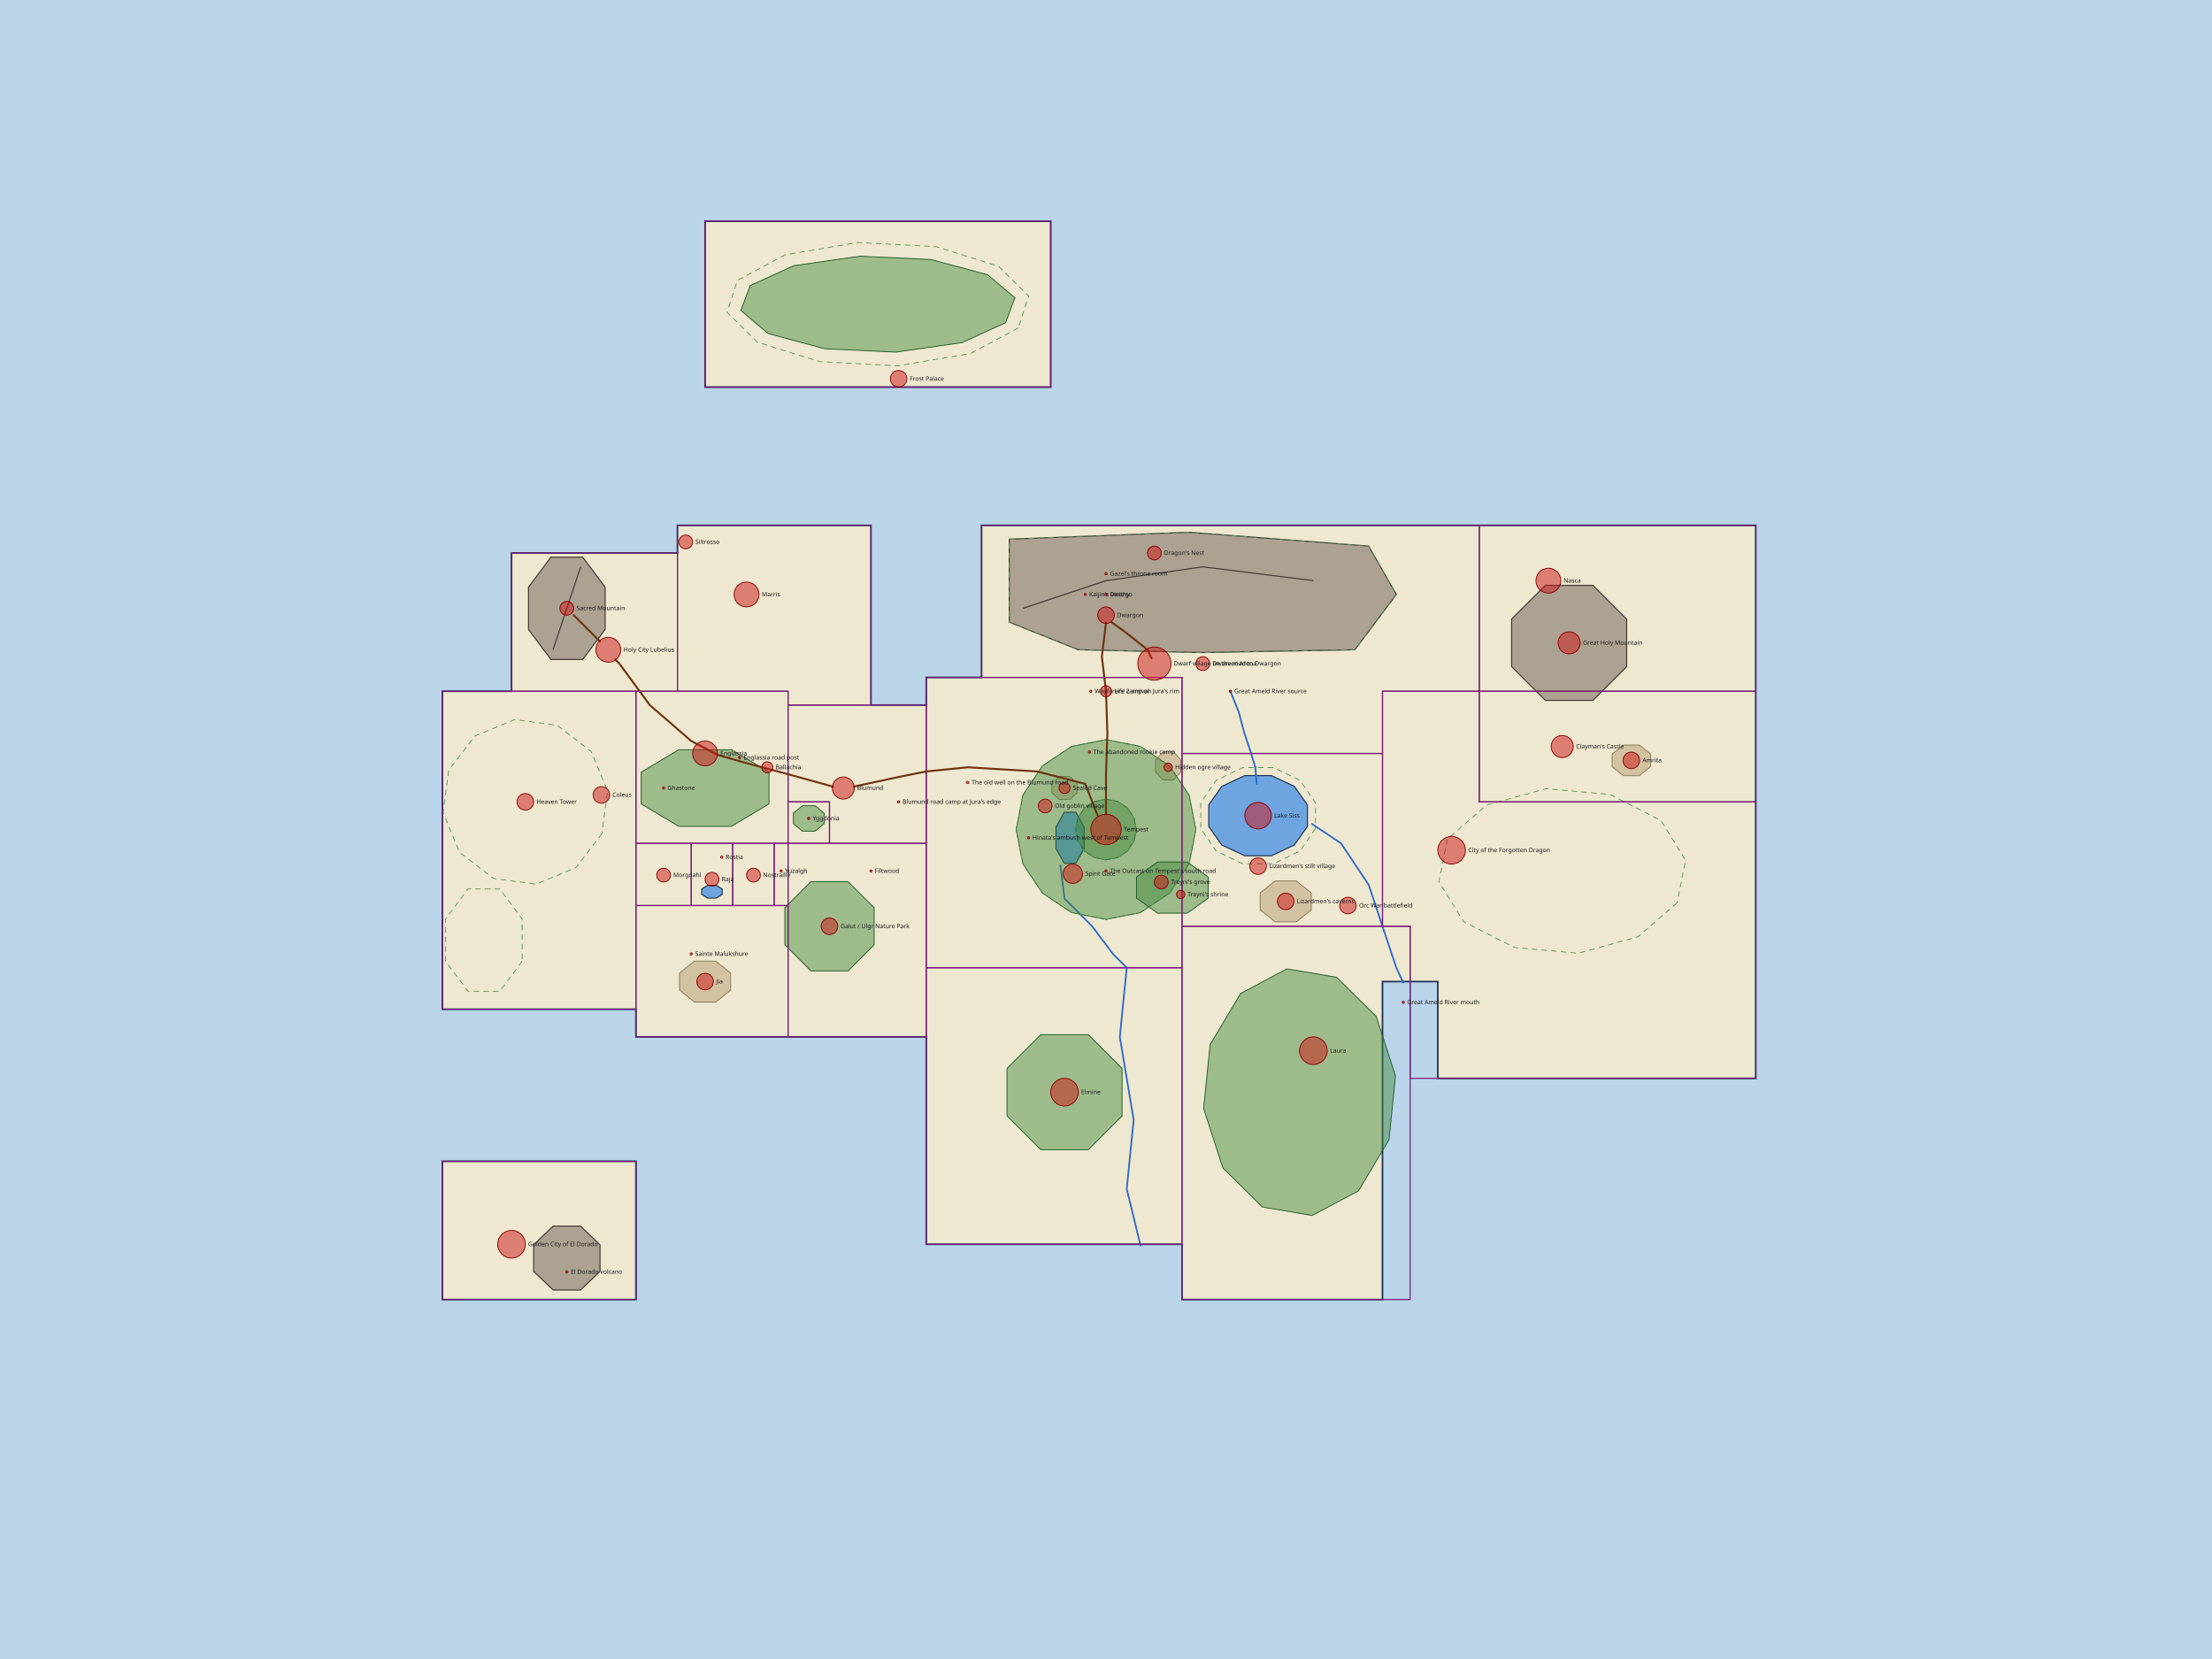
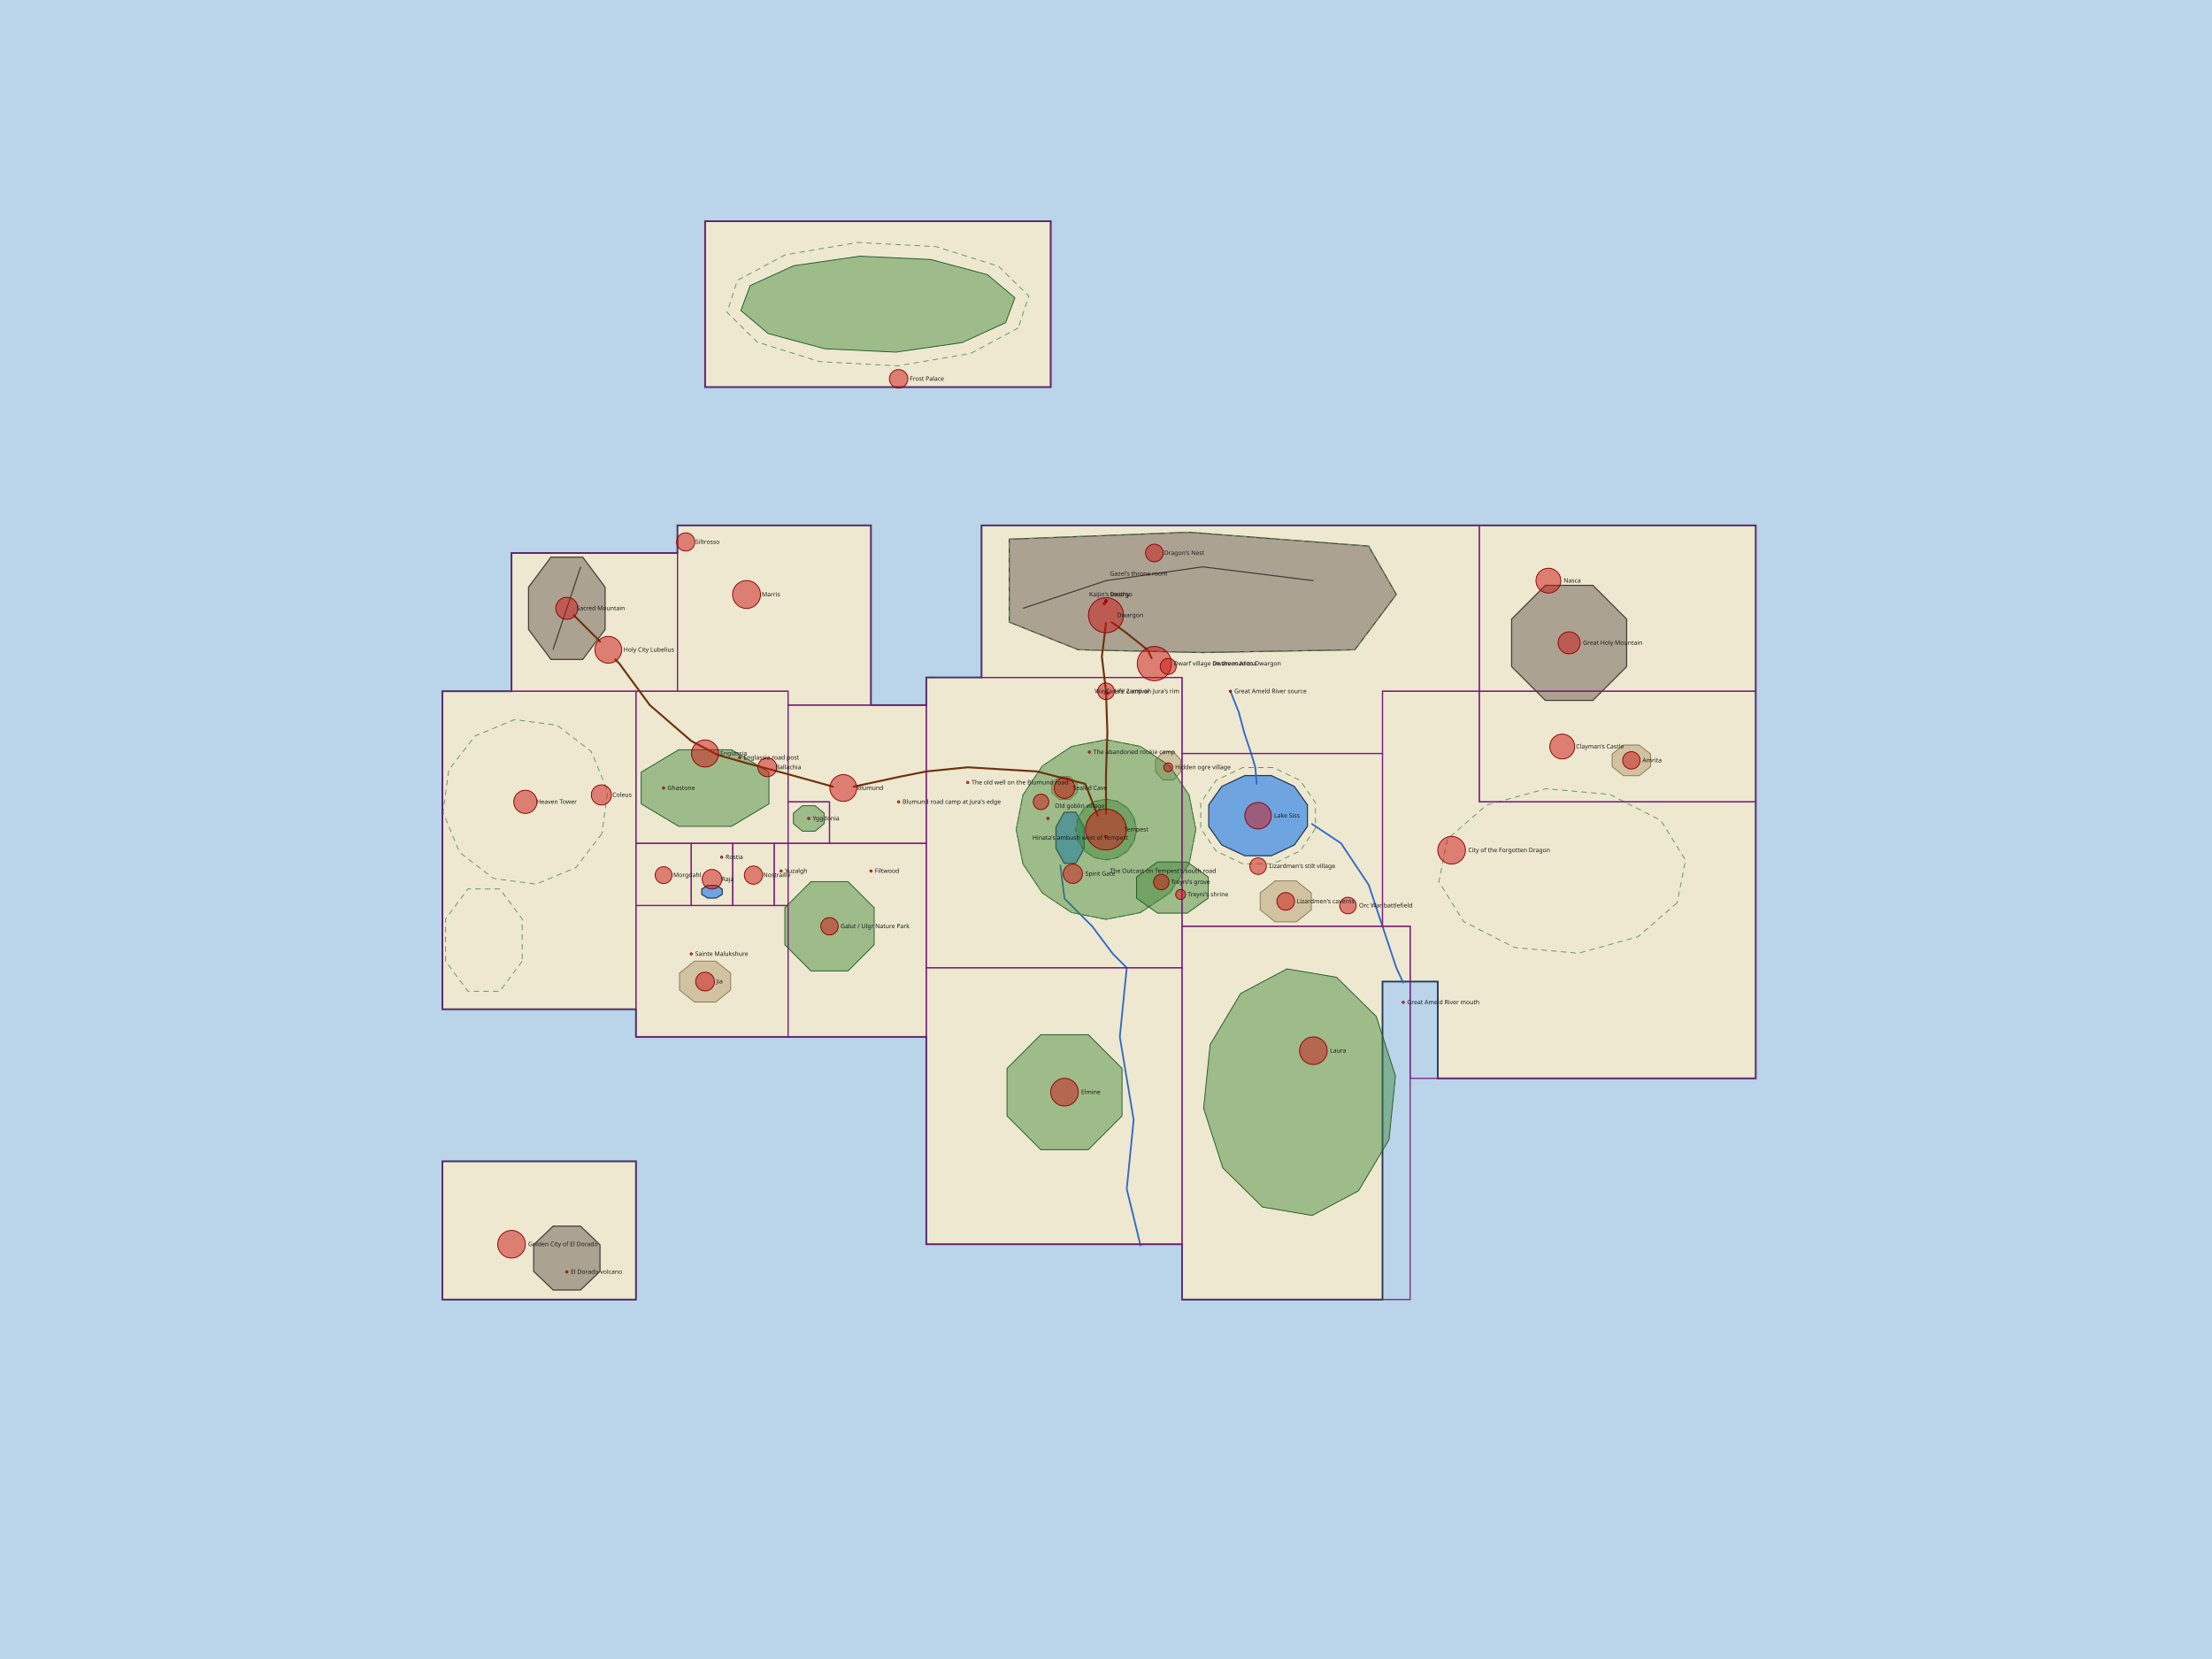
<svg xmlns="http://www.w3.org/2000/svg" viewBox="-8000 -6000 16000 12000" width="1600" height="1200">
  <rect x="-8000" y="-6000" width="16000" height="12000" fill="#bad4ea" />
  <g id="coast" fill="#eee8d0" stroke="#233755" stroke-width="12">
    <polygon data-name="Jura continent" points="4700,-2200 4700,1800 2400,1800 2400,1100 2000,1100 2000,3400 550,3400 550,3000 -1300,3000 -1300,1500 -3400,1500 -3400,1300 -4800,1300 -4800,-1000 -4300,-1000 -4300,-2000 -3100,-2000 -3100,-2200 -1700,-2200 -1700,-900 -1300,-900 -1300,-1100 -900,-1100 -900,-2200" />
    <polygon data-name="Ice Continent" points="-2900,-4400 -2275,-4400 -1650,-4400 -1025,-4400 -400,-4400 -400,-3200 -1650,-3200 -2900,-3200" />
    <polygon data-name="El Dorado" points="-4800,2400 -4100,2400 -3400,2400 -3400,2900 -3400,3400 -4100,3400 -4800,3400 -4800,2900" />
  </g>
  <g id="lakes" fill="#6ea5e1" stroke="#233755" stroke-width="8">
    <polygon data-depth="6" points="-158,137 -218,245 -302,245 -362,137 -362,-17 -302,-125 -218,-125 -158,-17" />
    <polygon data-depth="12" points="1457,-22 1362,112 1196,190 1004,190 838,112 743,-22 743,-178 838,-312 1004,-390 1196,-390 1362,-312 1457,-178" />
    <polygon data-depth="4" points="-2776,469 -2819,496 -2881,496 -2924,469 -2924,431 -2881,404 -2819,404 -2776,431" />
  </g>
  <g id="rivers" fill="none" stroke="#2d69c8" stroke-linecap="round" stroke-linejoin="round" stroke-width="12">
    <polyline data-width="10" points="900,-1000 960,-850 1000,-700 1050,-550 1080,-450 1090,-330" />
    <polyline data-width="16" points="1490,-40 1700,100 1900,400 2000,700 2100,1000 2150,1108" />
    <polyline data-width="8" points="-330,260 -300,500 -100,700 50,900 150,1000 100,1500 200,2100 150,2600 250,3010" />
  </g>
  <g id="mountains" fill="#807468" fill-opacity="0.6" stroke="#463c37" stroke-width="8">
    <polygon data-peak="280" data-shape="alpine" data-rugged="0.9" points="-700,-2100 600,-2150 1900,-2050 2100,-1700 1800,-1300 700,-1280 -200,-1300 -700,-1500" />
    <polygon data-peak="190" data-shape="alpine" data-rugged="0.8" points="-3623,-1447 -3785,-1230 -4015,-1230 -4177,-1447 -4177,-1753 -4015,-1970 -3785,-1970 -3623,-1753" />
    <polygon data-peak="250" data-shape="dome" data-rugged="0.6" points="3766,-1178 3522,-934 3178,-934 2934,-1178 2934,-1522 3178,-1766 3522,-1766 3766,-1522" />
    <polygon data-peak="220" data-shape="dome" data-rugged="0.6" points="-3660,3196 -3801,3331 -3999,3331 -4140,3196 -4140,3004 -3999,2869 -3801,2869 -3660,3004" />
    <polyline class="ridge" fill="none" points="-600,-1600 0,-1800 700,-1900 1500,-1800" />
    <polyline class="ridge" fill="none" points="-4000,-1300 -3900,-1600 -3800,-1900" />
  </g>
  <g id="hills" fill="#bea982" fill-opacity="0.6" stroke="#8a7650" stroke-width="6">
    <polygon data-height="95" data-shape="mesa" points="-208,-266 -262,-217 -338,-217 -392,-266 -392,-334 -338,-383 -262,-383 -208,-334" />
    <polygon data-height="100" points="542,-418 488,-358 412,-358 358,-418 358,-502 412,-562 488,-562 542,-502" />
    <polygon data-height="100" points="1485,581 1377,668 1223,668 1115,581 1115,459 1223,372 1377,372 1485,459" />
    <polygon data-height="90" points="3939,-454 3857,-389 3743,-389 3661,-454 3661,-546 3743,-611 3857,-611 3939,-546" />
    <polygon data-height="140" data-shape="mesa" points="-2715,1161 -2823,1248 -2977,1248 -3085,1161 -3085,1039 -2977,952 -2823,952 -2715,1039" />
  </g>
  <g id="forests" fill="#3c8737" fill-opacity="0.45" stroke="#1d5a24" stroke-width="6">
    <polygon data-type="ancient" points="220,0 203,84 156,156 84,203 0,220 -84,203 -156,156 -203,84 -220,0 -203,-84 -156,-156 -84,-203 0,-220 84,-203 156,-156 203,-84" />
    <polygon data-type="dark" points="650,0 601,249 460,460 249,601 0,650 -249,601 -460,460 -601,249 -650,0 -601,-249 -460,-460 -249,-601 0,-650 249,-601 460,-460 601,-249" />
    <polygon data-type="old_taiga" points="739,497 587,605 373,605 221,497 221,343 373,235 587,235 739,343" />
    <polygon data-type="dense" points="-1677,834 -1866,1023 -2134,1023 -2323,834 -2323,566 -2134,377 -1866,377 -1677,566" />
    <polygon data-type="dense" points="116,2072 -128,2316 -472,2316 -716,2072 -716,1728 -472,1484 -128,1484 116,1728" />
    <polygon data-type="jungle" points="2047,2244 1826,2614 1491,2792 1132,2731 845,2448 706,2017 753,1556 974,1186 1309,1008 1668,1069 1955,1352 2094,1783" />
    <polygon data-type="birch" points="-2039,-42 -2104,12 -2196,12 -2261,-42 -2261,-118 -2196,-172 -2104,-172 -2039,-118" />
    <polygon data-type="light" points="-2438,-185 -2709,-23 -3091,-23 -3362,-185 -3362,-415 -3091,-577 -2709,-577 -2438,-415" />
    <polygon data-type="taiga" points="-726,-3666 -1041,-3522 -1519,-3453 -2033,-3477 -2443,-3587 -2641,-3754 -2574,-3934 -2259,-4078 -1781,-4147 -1267,-4123 -857,-4013 -659,-3846" />
  </g>
  <g id="biomes" fill="none" stroke="#5a965a" stroke-width="6" stroke-dasharray="40 30">
    <polygon data-biome="tensura:ancient_forest" points="220,0 203,84 156,156 84,203 0,220 -84,203 -156,156 -203,84 -220,0 -203,-84 -156,-156 -84,-203 0,-220 84,-203 156,-156 203,-84" />
    <polygon data-biome="minecraft:dark_forest" points="650,0 601,249 460,460 249,601 0,650 -249,601 -460,460 -601,249 -650,0 -601,-249 -460,-460 -249,-601 0,-650 249,-601 460,-460 601,-249" />
    <polygon data-biome="minecraft:stony_peaks" points="-700,-2100 600,-2150 1900,-2050 2100,-1700 1800,-1300 700,-1280 -200,-1300 -700,-1500" />
    <polygon data-biome="minecraft:swamp" points="1515,-7 1404,155 1211,248 989,248 796,155 685,-7 685,-193 796,-355 989,-448 1211,-448 1404,-355 1515,-193" />
    <polygon data-biome="minecraft:badlands" points="4131,530 3848,776 3417,895 2956,854 2586,665 2408,378 2469,70 2752,-176 3183,-295 3644,-254 4014,-65 4192,222" />
    <polygon data-biome="tensura:desert_of_death" points="-3646,30 -3835,276 -4122,395 -4430,354 -4676,165 -4795,-122 -4754,-430 -4565,-676 -4278,-795 -3970,-754 -3724,-565 -3605,-278" />
    <polygon data-biome="tensura:barren_land" points="-4223,953 -4385,1170 -4615,1170 -4777,953 -4777,647 -4615,430 -4385,430 -4223,647" />
    <polygon data-biome="minecraft:snowy_plains" points="-634,-3628 -980,-3443 -1506,-3354 -2071,-3384 -2523,-3526 -2741,-3741 -2666,-3972 -2320,-4157 -1794,-4246 -1229,-4216 -777,-4074 -559,-3859" />
  </g>
  <g id="regions" fill="none" stroke="#781e78" stroke-width="8">
    <polygon data-letter="J" points="-1300,-1100 -375,-1100 550,-1100 550,-50 550,1000 -375,1000 -1300,1000 -1300,-50" />
    <polygon data-letter="D" points="-900,-2200 2700,-2200 2700,-1000 2000,-1000 2000,-550 550,-550 550,-1100 -900,-1100" />
    <polygon data-letter="W" points="550,-550 1275,-550 2000,-550 2000,75 2000,700 1275,700 550,700 550,75" />
    <polygon data-letter="M" points="2000,-1000 2700,-1000 2700,-200 4700,-200 4700,1800 2200,1800 2200,700 2000,700" />
    <polygon data-letter="B" points="550,700 1375,700 2200,700 2200,2050 2200,3400 1375,3400 550,3400 550,2050" />
    <polygon data-letter="S" points="-1300,1000 -375,1000 550,1000 550,2000 550,3000 -375,3000 -1300,3000 -1300,2000" />
    <polygon data-letter="P" points="2700,-1000 3200,-1000 3700,-1000 4200,-1000 4700,-1000 4700,-200 3700,-200 2700,-200" />
    <polygon data-letter="E" points="2700,-2200 3700,-2200 4700,-2200 4700,-1600 4700,-1000 3700,-1000 2700,-1000 2700,-1600" />
    <polygon data-letter="R" points="-2300,-900 -1800,-900 -1300,-900 -1300,-400 -1300,100 -2000,100 -2000,-200 -2300,-200" />
    <polygon data-letter="Q" points="-2300,-200 -2150,-200 -2000,-200 -2000,-50 -2000,100 -2150,100 -2300,100 -2300,-50" />
    <polygon data-letter="U" points="-2300,100 -1800,100 -1300,100 -1300,800 -1300,1500 -1800,1500 -2300,1500 -2300,800" />
    <polygon data-letter="G" points="-3400,-1000 -2850,-1000 -2300,-1000 -2300,-450 -2300,100 -2850,100 -3400,100 -3400,-450" />
    <polygon data-letter="F" points="-3100,-2200 -2400,-2200 -1700,-2200 -1700,-1550 -1700,-900 -2300,-900 -2300,-1000 -3100,-1000" />
    <polygon data-letter="L" points="-4300,-2000 -3700,-2000 -3100,-2000 -3100,-1500 -3100,-1000 -3700,-1000 -4300,-1000 -4300,-1500" />
    <polygon data-letter="O" points="-3400,100 -3200,100 -3000,100 -3000,325 -3000,550 -3200,550 -3400,550 -3400,325" />
    <polygon data-letter="A" points="-3000,100 -2850,100 -2700,100 -2700,325 -2700,550 -2850,550 -3000,550 -3000,325" />
    <polygon data-letter="N" points="-2700,100 -2550,100 -2400,100 -2400,325 -2400,550 -2550,550 -2700,550 -2700,325" />
    <polygon data-letter="Y" points="-2400,100 -2300,100 -2300,212 -2300,325 -2300,438 -2300,550 -2400,550 -2400,325" />
    <polygon data-letter="H" points="-3400,550 -2850,550 -2300,550 -2300,1025 -2300,1500 -2850,1500 -3400,1500 -3400,1025" />
    <polygon data-letter="V" points="-4800,-1000 -4100,-1000 -3400,-1000 -3400,150 -3400,1300 -4100,1300 -4800,1300 -4800,150" />
    <polygon data-letter="I" points="-2900,-4400 -2275,-4400 -1650,-4400 -1025,-4400 -400,-4400 -400,-3200 -1650,-3200 -2900,-3200" />
    <polygon data-letter="X" points="-4800,2400 -4100,2400 -3400,2400 -3400,2900 -3400,3400 -4100,3400 -4800,3400 -4800,2900" />
  </g>
  <g id="roads" fill="none" stroke="#6e320f" stroke-width="14" stroke-linecap="round" stroke-linejoin="round">
    <polyline data-kind="main" data-id="tempest_dwargon" data-margin="24" points="0,-115 0,-400 10,-700 0,-1000 -30,-1250 0,-1495" />
    <polyline data-kind="main" data-id="tempest_blumund" data-margin="24" points="-60,-100 -150,-330 -500,-420 -1000,-450 -1300,-420 -1500,-380 -1825,-310" />
    <polyline data-kind="trail" data-id="blumund_englassia_lubelius" data-margin="16" points="-1975,-310 -2300,-400 -2600,-480 -2810,-540 -3000,-640 -3300,-900 -3520,-1200 -3550,-1230" />
    <polyline data-kind="main" data-id="dwargon_dwarf_village" data-margin="24" points="40,-1500 150,-1420 300,-1300 330,-1240" />
    <polyline data-kind="trail" data-id="sacred_mountain_trail" data-margin="16" points="-3660,-1360 -3750,-1450 -3850,-1550" />
  </g>
  <g id="sites" fill="#cd1414" fill-opacity="0.5" stroke="#8b0000" stroke-width="6">
-     <circle data-id="tempest" data-site="clearing" data-margin="64" cx="0" cy="0" r="110" />
-     <circle data-id="arrival" data-site="clearing" data-margin="48" cx="0" cy="-1000" r="40" />
-     <circle data-id="wayfarers_camp" data-site="clearing" data-margin="24" cx="-110" cy="-1000" r="8" />
-     <circle data-id="sealed_cave" data-site="carve" data-margin="48" cx="-300" cy="-300" r="40" />
-     <circle data-id="goblin_village" data-site="village" data-margin="48" cx="-440" cy="-170" r="50" />
+     <circle data-id="tempest" data-site="clearing" data-margin="64" cx="0" cy="0" r="148" />
+     <circle data-id="arrival" data-site="clearing" data-margin="48" cx="0" cy="-1000" r="60" />
+     <circle data-id="wayfarers_camp" data-site="clearing" data-margin="24" cx="15" cy="-985" r="8" />
+     <circle data-id="sealed_cave" data-site="carve" data-margin="48" cx="-300" cy="-300" r="75" />
+     <circle data-id="goblin_village" data-site="village" data-margin="48" cx="-470" cy="-200" r="56" />
    <circle data-id="spirit_gate" data-site="lakeside" data-margin="48" cx="-240" cy="320" r="70" />
-     <circle data-id="shizu_spawn" data-site="clearing" data-margin="24" cx="-560" cy="60" r="8" />
-     <circle data-id="outcast_road" data-site="clearing" data-margin="24" cx="0" cy="300" r="8" />
-     <circle data-id="treyni_grove" data-site="village" data-margin="48" cx="400" cy="380" r="50" />
-     <circle data-id="treyni_shrine" data-site="clearing" data-margin="48" cx="540" cy="470" r="30" />
-     <circle data-id="ogre_village_ruin" data-site="village" data-margin="48" cx="450" cy="-450" r="30" />
-     <circle data-id="dwargon" data-site="carve" data-margin="48" cx="0" cy="-1550" r="60" />
-     <circle data-id="dwargo" data-site="clearing" data-margin="24" cx="0" cy="-1700" r="8" />
-     <circle data-id="dwargon_throne" data-site="clearing" data-margin="24" cx="0" cy="-1850" r="8" />
-     <circle data-id="kaijin_smithy" data-site="clearing" data-margin="24" cx="-150" cy="-1700" r="8" />
-     <circle data-id="dwarf_village" data-site="village" data-margin="64" cx="350" cy="-1200" r="120" />
-     <circle data-id="dwarven_arena" data-site="clearing" data-margin="48" cx="700" cy="-1200" r="50" />
-     <circle data-id="dragons_nest" data-site="clearing" data-margin="48" cx="350" cy="-2000" r="50" />
+     <circle data-id="shizu_spawn" data-site="clearing" data-margin="24" cx="-420" cy="-80" r="8" />
+     <circle data-id="outcast_road" data-site="clearing" data-margin="24" cx="0" cy="52" r="8" />
+     <circle data-id="treyni_grove" data-site="village" data-margin="48" cx="400" cy="380" r="56" />
+     <circle data-id="treyni_shrine" data-site="clearing" data-margin="48" cx="540" cy="470" r="36" />
+     <circle data-id="ogre_village_ruin" data-site="village" data-margin="48" cx="450" cy="-450" r="32" />
+     <circle data-id="dwargon" data-site="carve" data-margin="48" cx="0" cy="-1550" r="127" />
+     <circle data-id="dwargo" data-site="clearing" data-margin="24" cx="0" cy="-1650" r="8" />
+     <circle data-id="dwargon_throne" data-site="clearing" data-margin="24" cx="0" cy="-1656" r="8" />
+     <circle data-id="kaijin_smithy" data-site="clearing" data-margin="24" cx="-12" cy="-1634" r="8" />
+     <circle data-id="dwarf_village" data-site="village" data-margin="64" cx="350" cy="-1200" r="124" />
+     <circle data-id="dwarven_arena" data-site="clearing" data-margin="48" cx="450" cy="-1180" r="58" />
+     <circle data-id="dragons_nest" data-site="clearing" data-margin="48" cx="350" cy="-2000" r="64" />
    <circle data-id="ameld_source" data-site="clearing" data-margin="24" cx="900" cy="-1000" r="8" />
    <circle data-id="ameld_mouth" data-site="coast" data-margin="24" cx="2150" cy="1250" r="8" />
    <circle data-id="lake_siss" data-site="lakeside" data-margin="48" cx="1100" cy="-100" r="96" />
    <circle data-id="lizardmen_village" data-site="lakeside" data-margin="48" cx="1100" cy="265" r="60" />
-     <circle data-id="lizardmen_caverns" data-site="carve" data-margin="48" cx="1300" cy="520" r="60" />
+     <circle data-id="lizardmen_caverns" data-site="carve" data-margin="48" cx="1300" cy="520" r="64" />
    <circle data-id="orc_camp" data-site="village" data-margin="48" cx="1750" cy="550" r="60" />
-     <circle data-id="blumund" data-site="clearing" data-margin="48" cx="-1900" cy="-300" r="80" />
-     <circle data-id="ballachia" data-site="clearing" data-margin="48" cx="-2450" cy="-450" r="40" />
-     <circle data-id="englassia" data-site="clearing" data-margin="48" cx="-2900" cy="-550" r="90" />
-     <circle data-id="marris" data-site="clearing" data-margin="48" cx="-2600" cy="-1700" r="90" />
-     <circle data-id="siltrosso" data-site="coast" data-margin="48" cx="-3040" cy="-2080" r="50" />
-     <circle data-id="lubelius" data-site="plateau" data-margin="48" cx="-3600" cy="-1300" r="90" />
-     <circle data-id="sacred_mountain" data-site="plateau" data-margin="48" cx="-3900" cy="-1600" r="50" />
-     <circle data-id="coleus" data-site="clearing" data-margin="48" cx="-3650" cy="-250" r="60" />
-     <circle data-id="heaven_tower" data-site="clearing" data-margin="48" cx="-4200" cy="-200" r="60" />
-     <circle data-id="morgdahl" data-site="clearing" data-margin="48" cx="-3200" cy="330" r="50" />
-     <circle data-id="raja" data-site="lakeside" data-margin="48" cx="-2850" cy="360" r="50" />
-     <circle data-id="nostraille" data-site="clearing" data-margin="48" cx="-2550" cy="330" r="50" />
+     <circle data-id="blumund" data-site="clearing" data-margin="48" cx="-1900" cy="-300" r="97" />
+     <circle data-id="ballachia" data-site="clearing" data-margin="48" cx="-2450" cy="-450" r="68" />
+     <circle data-id="englassia" data-site="clearing" data-margin="48" cx="-2900" cy="-550" r="98" />
+     <circle data-id="marris" data-site="clearing" data-margin="48" cx="-2600" cy="-1700" r="101" />
+     <circle data-id="siltrosso" data-site="coast" data-margin="48" cx="-3040" cy="-2080" r="66" />
+     <circle data-id="lubelius" data-site="plateau" data-margin="48" cx="-3600" cy="-1300" r="97" />
+     <circle data-id="sacred_mountain" data-site="plateau" data-margin="48" cx="-3900" cy="-1600" r="80" />
+     <circle data-id="coleus" data-site="clearing" data-margin="48" cx="-3650" cy="-250" r="73" />
+     <circle data-id="heaven_tower" data-site="clearing" data-margin="48" cx="-4200" cy="-200" r="84" />
+     <circle data-id="morgdahl" data-site="clearing" data-margin="48" cx="-3200" cy="330" r="61" />
+     <circle data-id="raja" data-site="lakeside" data-margin="48" cx="-2850" cy="360" r="71" />
+     <circle data-id="nostraille" data-site="clearing" data-margin="48" cx="-2550" cy="330" r="66" />
    <circle data-id="yuzalgh" data-site="clearing" data-margin="24" cx="-2350" cy="300" r="8" />
    <circle data-id="yggdonia" data-site="clearing" data-margin="24" cx="-2150" cy="-80" r="8" />
    <circle data-id="filtwood" data-site="clearing" data-margin="24" cx="-1700" cy="300" r="8" />
    <circle data-id="ghastone" data-site="clearing" data-margin="24" cx="-3200" cy="-300" r="8" />
    <circle data-id="rostia" data-site="clearing" data-margin="24" cx="-2780" cy="200" r="8" />
    <circle data-id="sainte_malukshure" data-site="clearing" data-margin="24" cx="-3000" cy="900" r="8" />
-     <circle data-id="ulgr_nature_park" data-site="plateau" data-margin="48" cx="-2000" cy="700" r="60" />
+     <circle data-id="ulgr_nature_park" data-site="plateau" data-margin="48" cx="-2000" cy="700" r="63" />
    <circle data-id="elmine" data-site="clearing" data-margin="64" cx="-300" cy="1900" r="100" />
-     <circle data-id="jia" data-site="plateau" data-margin="48" cx="-2900" cy="1100" r="60" />
+     <circle data-id="jia" data-site="plateau" data-margin="48" cx="-2900" cy="1100" r="68" />
    <circle data-id="laura" data-site="clearing" data-margin="64" cx="1500" cy="1600" r="100" />
    <circle data-id="forgotten_dragon_city" data-site="clearing" data-margin="64" cx="2500" cy="150" r="100" />
-     <circle data-id="clayman_castle" data-site="clearing" data-margin="48" cx="3300" cy="-600" r="80" />
-     <circle data-id="amrita" data-site="carve" data-margin="48" cx="3800" cy="-500" r="60" />
+     <circle data-id="clayman_castle" data-site="clearing" data-margin="48" cx="3300" cy="-600" r="90" />
+     <circle data-id="amrita" data-site="carve" data-margin="48" cx="3800" cy="-500" r="63" />
    <circle data-id="nasca" data-site="plateau" data-margin="48" cx="3200" cy="-1800" r="90" />
    <circle data-id="great_holy_mountain" data-site="clearing" data-margin="48" cx="3350" cy="-1350" r="80" />
    <circle data-id="el_dorado" data-site="clearing" data-margin="64" cx="-4300" cy="3000" r="100" />
    <circle data-id="el_dorado_volcano" data-site="clearing" data-margin="24" cx="-3900" cy="3200" r="8" />
-     <circle data-id="frost_palace" data-site="coast" data-margin="48" cx="-1500" cy="-3260" r="60" />
+     <circle data-id="frost_palace" data-site="coast" data-margin="48" cx="-1500" cy="-3260" r="67" />
    <circle data-id="blumund_road" data-site="clearing" data-margin="24" cx="-1500" cy="-200" r="8" />
    <circle data-id="englassia_road" data-site="clearing" data-margin="24" cx="-2650" cy="-520" r="8" />
    <circle data-id="old_well" data-site="clearing" data-margin="24" cx="-1000" cy="-340" r="8" />
    <circle data-id="rookie_camp" data-site="clearing" data-margin="24" cx="-120" cy="-560" r="8" />
  </g>
  <g id="labels" font-family="Barlow, sans-serif" font-size="44" fill="#1a1a1a">
    <text x="130" y="14">Tempest</text>
    <text x="60" y="-986">Life 2 arrival</text>
    <text x="-82" y="-986">Wayfarers' camp on Jura's rim</text>
    <text x="-240" y="-286">Sealed Cave</text>
    <text x="-370" y="-156">Old goblin village</text>
    <text x="-150" y="334">Spirit Gate</text>
    <text x="-532" y="74">Hinata's ambush west of Tempest</text>
    <text x="28" y="314">The Outcast on Tempest's south road</text>
    <text x="470" y="394">Treyni's grove</text>
    <text x="590" y="484">Treyni's shrine</text>
    <text x="500" y="-436">Hidden ogre village</text>
    <text x="80" y="-1536">Dwargon</text>
    <text x="28" y="-1686">Dwargo</text>
    <text x="28" y="-1836">Gazel's throne room</text>
    <text x="-122" y="-1686">Kaijin's smithy</text>
    <text x="490" y="-1186">Dwarf village on the road to Dwargon</text>
    <text x="770" y="-1186">Dwarven Arena</text>
    <text x="420" y="-1986">Dragon's Nest</text>
    <text x="928" y="-986">Great Ameld River source</text>
    <text x="2178" y="1264">Great Ameld River mouth</text>
    <text x="1216" y="-86">Lake Siss</text>
    <text x="1180" y="279">Lizardmen's stilt village</text>
    <text x="1380" y="534">Lizardmen's caverns</text>
    <text x="1830" y="564">Orc War battlefield</text>
    <text x="-1800" y="-286">Blumund</text>
    <text x="-2390" y="-436">Ballachia</text>
    <text x="-2790" y="-536">Englassia</text>
    <text x="-2490" y="-1686">Marris</text>
    <text x="-2970" y="-2066">Siltrosso</text>
    <text x="-3490" y="-1286">Holy City Lubelius</text>
    <text x="-3830" y="-1586">Sacred Mountain</text>
    <text x="-3570" y="-236">Coleus</text>
    <text x="-4120" y="-186">Heaven Tower</text>
    <text x="-3130" y="344">Morgdahl</text>
    <text x="-2780" y="374">Raja</text>
    <text x="-2480" y="344">Nostraille</text>
    <text x="-2322" y="314">Yuzalgh</text>
    <text x="-2122" y="-66">Yggdonia</text>
    <text x="-1672" y="314">Filtwood</text>
    <text x="-3172" y="-286">Ghastone</text>
    <text x="-2752" y="214">Rostia</text>
    <text x="-2972" y="914">Sainte Malukshure</text>
    <text x="-1920" y="714">Galut / Ulgr Nature Park</text>
    <text x="-180" y="1914">Elmine</text>
    <text x="-2820" y="1114">Jia</text>
    <text x="1620" y="1614">Laura</text>
    <text x="2620" y="164">City of the Forgotten Dragon</text>
    <text x="3400" y="-586">Clayman's Castle</text>
    <text x="3880" y="-486">Amrita</text>
    <text x="3310" y="-1786">Nasca</text>
    <text x="3450" y="-1336">Great Holy Mountain</text>
    <text x="-4180" y="3014">Golden City of El Dorado</text>
    <text x="-3872" y="3214">El Dorado volcano</text>
    <text x="-1420" y="-3246">Frost Palace</text>
    <text x="-1472" y="-186">Blumund road camp at Jura's edge</text>
    <text x="-2622" y="-506">Englassia road post</text>
    <text x="-972" y="-326">The old well on the Blumund road</text>
    <text x="-92" y="-546">The abandoned rookie camp</text>
  </g>
</svg>
